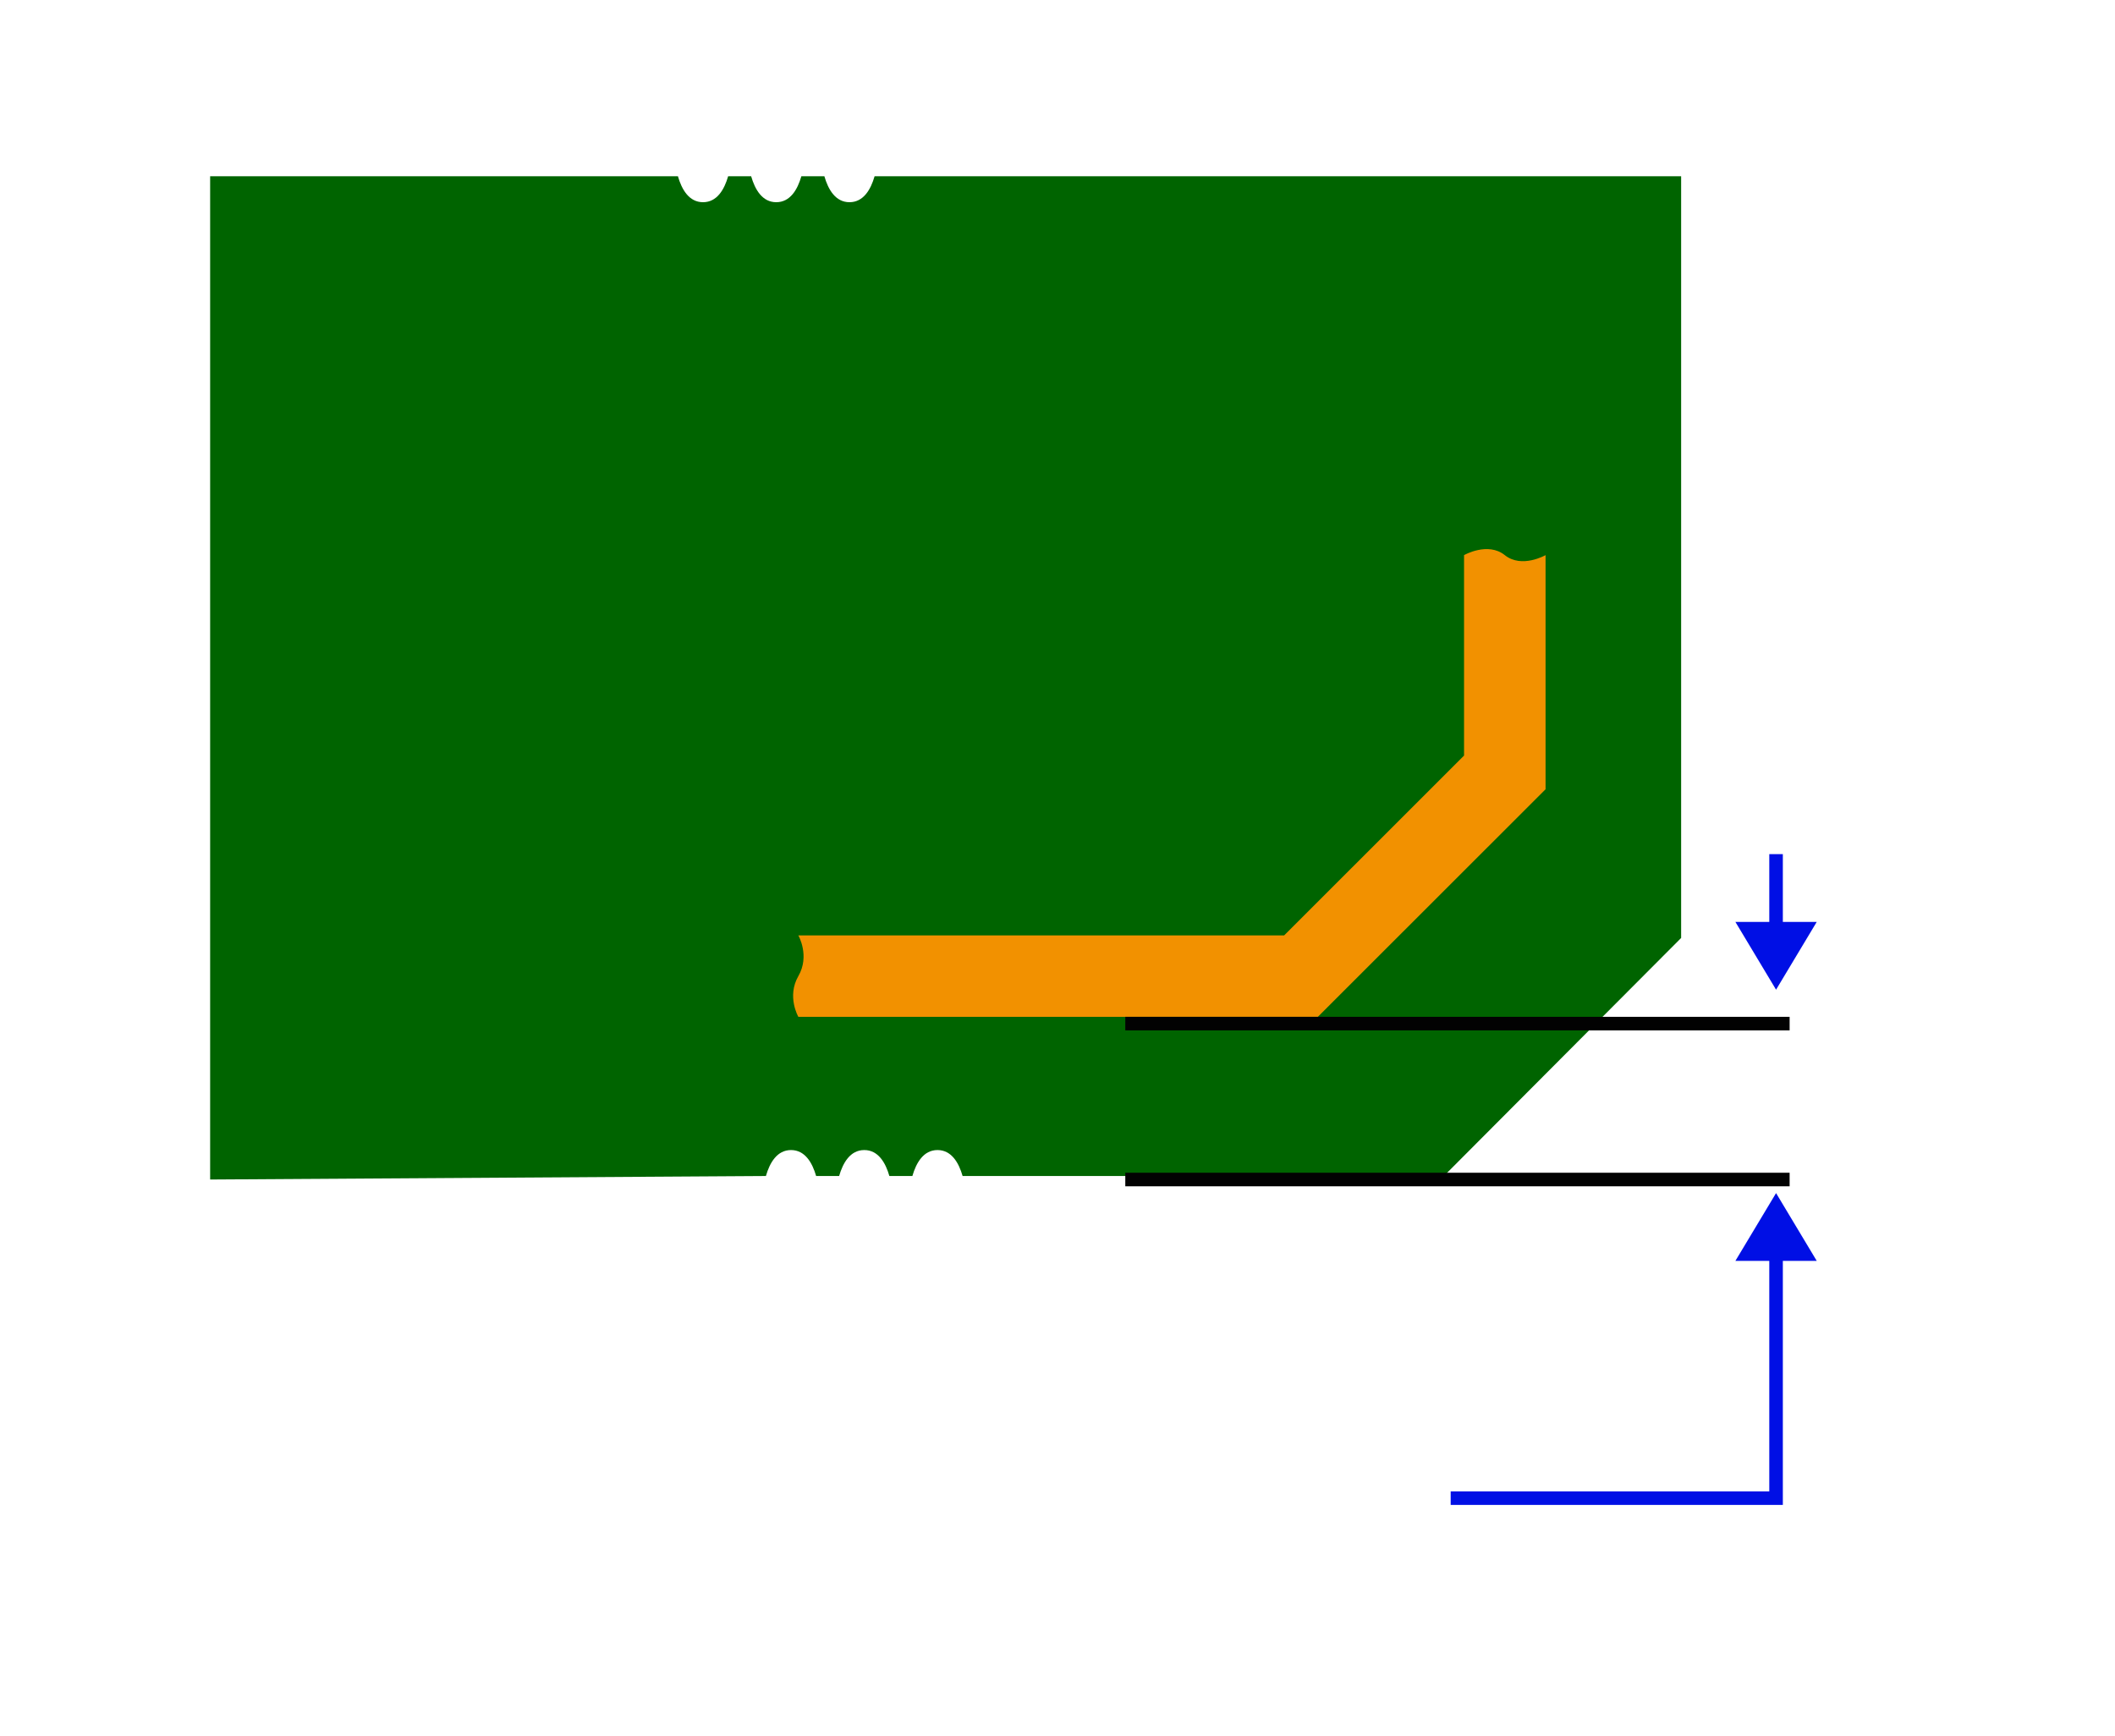
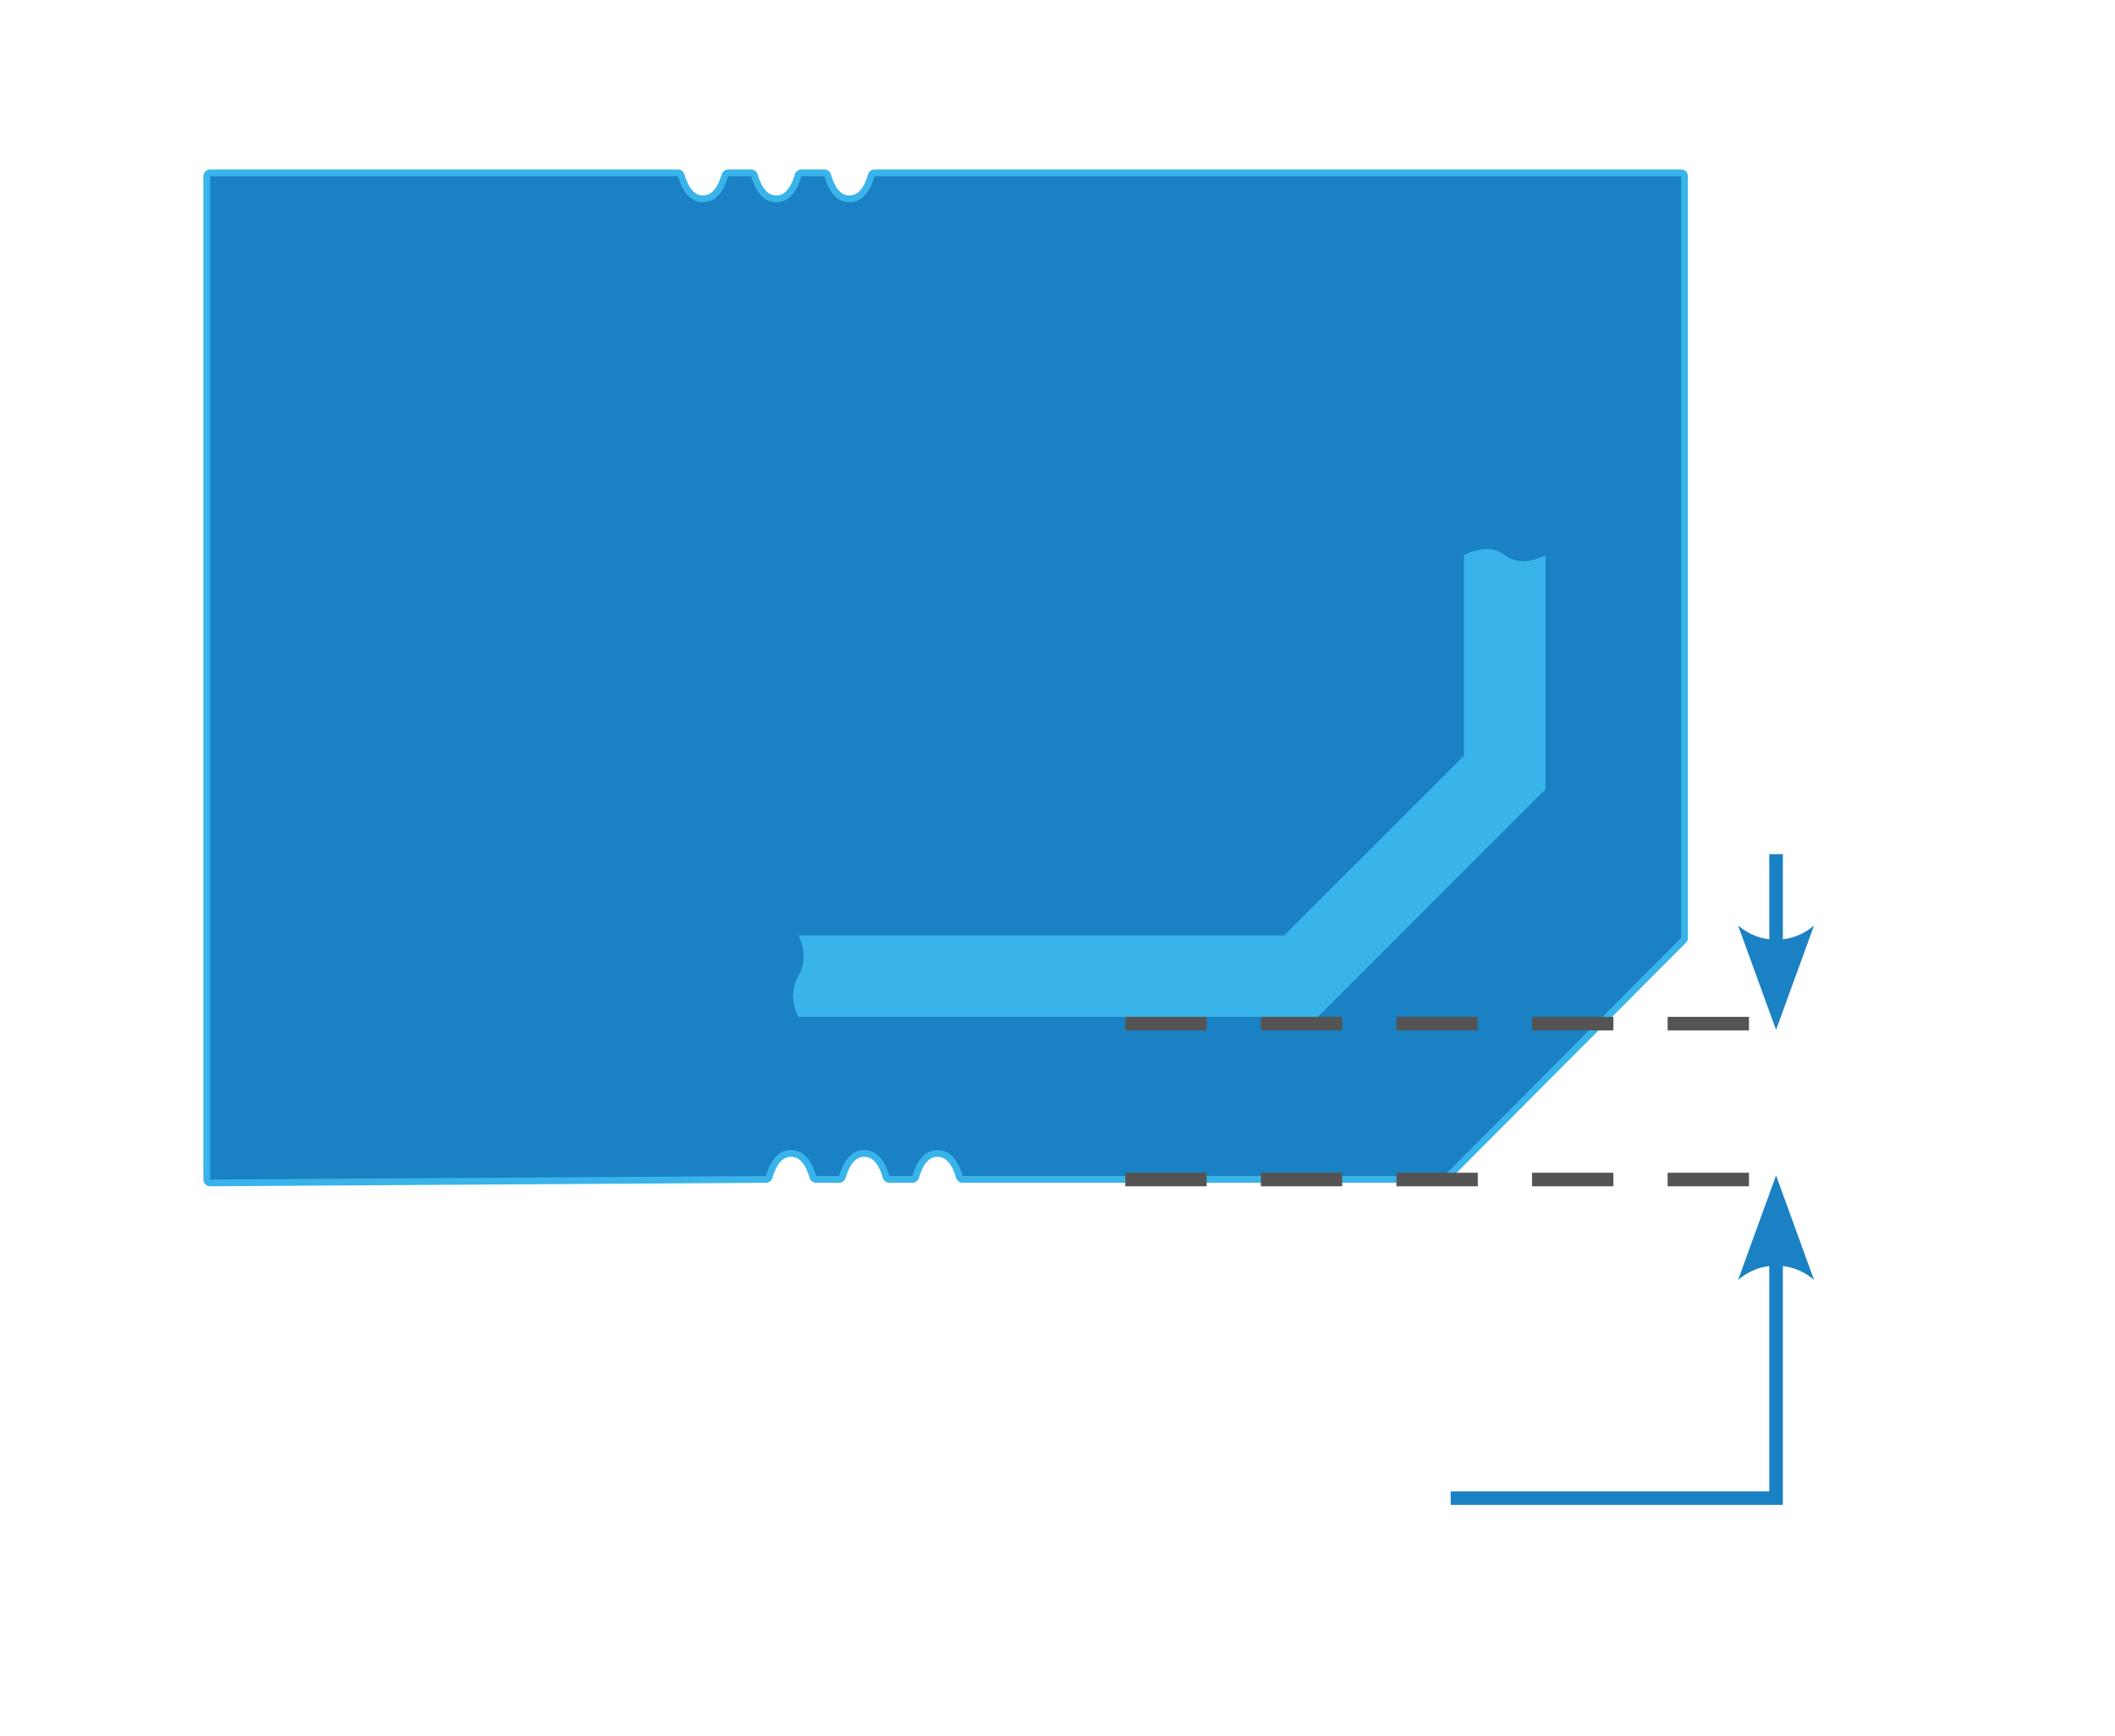
<svg xmlns="http://www.w3.org/2000/svg" width="312" height="256" viewBox="0 0 82.55 67.733" version="1.1" id="svg5" xml:space="preserve">
  <defs id="defs2">
-     <marker style="overflow:visible" id="marker15935" refX="0" refY="0" orient="auto-start-reverse" markerWidth="5" markerHeight="6" viewBox="0 0 5.324 6.155" preserveAspectRatio="none">
-       <path transform="scale(0.5)" style="fill:context-stroke;fill-rule:evenodd;stroke:context-stroke;stroke-width:1pt" d="M 5.77,0 -2.88,5 V -5 Z" id="path15933" />
+     <marker style="overflow:visible" id="marker1" refX="0" refY="0" orient="auto-start-reverse" markerWidth="1" markerHeight="1" viewBox="0 0 1 1" preserveAspectRatio="xMidYMid">
+       <path transform="scale(0.7)" d="M -2,-4 9,0 -2,4 c 2,-2.33 2,-5.66 0,-8 z" style="fill:context-stroke;fill-rule:evenodd;stroke:none" id="path1" />
+     </marker>
+     <marker style="overflow:visible" id="ConcaveTriangle" refX="0" refY="0" orient="auto-start-reverse" markerWidth="1" markerHeight="1" viewBox="0 0 1 1" preserveAspectRatio="xMidYMid">
+       <path transform="scale(0.7)" d="M -2,-4 9,0 -2,4 c 2,-2.33 2,-5.66 0,-8 z" style="fill:context-stroke;fill-rule:evenodd;stroke:none" id="path7" />
    </marker>
  </defs>
  <g id="layer3" style="display:inline">
-     <path id="path18254" style="display:inline;fill:#006400;fill-opacity:1;stroke:none;stroke-width:0.529;stroke-linejoin:round;stroke-dasharray:none;stroke-opacity:1;paint-order:stroke fill markers" d="M 8.202,6.879 V 46.037 l 21.692,-0.137 c 0.149,-0.517 0.434,-1.013 0.98,-1.013 0.546,0 0.831,0.495 0.98,1.013 h 0.898 c 0.149,-0.517 0.434,-1.013 0.981,-1.013 0.546,0 0.831,0.495 0.98,1.013 h 0.898 c 0.149,-0.517 0.434,-1.013 0.98,-1.013 0.546,0 0.831,0.495 0.98,1.013 h 18.785 l 9.26,-9.291 V 6.879 H 34.136 c -0.149,0.517 -0.434,1.013 -0.98,1.013 -0.546,0 -0.831,-0.495 -0.98,-1.013 h -0.898 c -0.149,0.517 -0.434,1.013 -0.98,1.013 -0.546,0 -0.831,-0.495 -0.98,-1.013 h -0.898 c -0.149,0.517 -0.434,1.013 -0.98,1.013 -0.546,0 -0.831,-0.495 -0.98,-1.013 z" />
+     <path id="path18254" style="display:inline;fill:#1a81c4;fill-opacity:1;stroke:#39b4ea;stroke-width:0.529;stroke-linejoin:round;stroke-dasharray:none;stroke-opacity:1;paint-order:stroke fill markers" d="M 8.202,6.879 V 46.037 l 21.692,-0.137 c 0.149,-0.517 0.434,-1.013 0.98,-1.013 0.546,0 0.831,0.495 0.98,1.013 h 0.898 c 0.149,-0.517 0.434,-1.013 0.981,-1.013 0.546,0 0.831,0.495 0.98,1.013 h 0.898 c 0.149,-0.517 0.434,-1.013 0.98,-1.013 0.546,0 0.831,0.495 0.98,1.013 h 18.785 l 9.26,-9.291 V 6.879 H 34.136 c -0.149,0.517 -0.434,1.013 -0.98,1.013 -0.546,0 -0.831,-0.495 -0.98,-1.013 h -0.898 c -0.149,0.517 -0.434,1.013 -0.98,1.013 -0.546,0 -0.831,-0.495 -0.98,-1.013 h -0.898 c -0.149,0.517 -0.434,1.013 -0.98,1.013 -0.546,0 -0.831,-0.495 -0.98,-1.013 z" />
  </g>
  <g id="layer2" style="display:inline" transform="translate(-22.22495,-6.349995)">
-     <path style="color:#000000;fill:#f29100;stroke-width:1;-inkscape-stroke:none" d="m 79.368,28.017 v 7.823 l -7.022,7.019 H 53.385 c 0,0 0.459,0.794 0,1.589 -0.459,0.795 0,1.589 0,1.589 h 20.277 l 8.887,-8.881 v -9.139 c 0,0 -0.929,0.531 -1.591,0 -0.662,-0.531 -1.591,0 -1.591,0 z" id="path15053" />
+     <path style="color:#000000;fill:#39b4ea;stroke-width:1;-inkscape-stroke:none;fill-opacity:1" d="m 79.368,28.017 v 7.823 l -7.022,7.019 H 53.385 c 0,0 0.459,0.794 0,1.589 -0.459,0.795 0,1.589 0,1.589 h 20.277 l 8.887,-8.881 v -9.139 c 0,0 -0.929,0.531 -1.591,0 -0.662,-0.531 -1.591,0 -1.591,0 z" id="path15053" />
  </g>
  <g id="layer1" transform="translate(-22.22495,-6.349995)">
-     <path style="display:inline;fill:none;stroke:#020202;stroke-width:0.529;stroke-linecap:butt;stroke-linejoin:miter;stroke-dasharray:none;stroke-opacity:1" d="M 66.146,46.302 H 92.075" id="path15783" />
-     <path style="display:inline;fill:none;stroke:#020202;stroke-width:0.529;stroke-linecap:butt;stroke-linejoin:miter;stroke-dasharray:none;stroke-opacity:1" d="M 66.146,52.387 H 92.075" id="path15785" />
-     <path style="display:inline;fill:none;stroke:#000fe5;stroke-width:0.529;stroke-linecap:butt;stroke-linejoin:miter;stroke-dasharray:none;stroke-opacity:1;marker-end:url(#marker15935)" d="m 91.546,39.687 6e-6,3.527" id="path15787" />
-     <path style="display:inline;fill:none;stroke:#000fe5;stroke-width:0.529;stroke-linecap:butt;stroke-linejoin:miter;stroke-dasharray:none;stroke-opacity:1;marker-start:url(#marker15935)" d="m 91.546,54.681 v 3.203 6.939 H 78.846" id="path15929" />
+     <path style="display:inline;fill:none;stroke:#545454;stroke-width:0.529;stroke-linecap:butt;stroke-linejoin:miter;stroke-dasharray:3.175, 2.117;stroke-opacity:1;stroke-dashoffset:0" d="M 66.146,46.302 H 92.075" id="path15783" />
+     <path style="display:inline;fill:none;stroke:#545454;stroke-width:0.529;stroke-linecap:butt;stroke-linejoin:miter;stroke-dasharray:3.175, 2.117;stroke-opacity:1;stroke-dashoffset:0" d="M 66.146,52.387 H 92.075" id="path15785" />
+     <path style="display:inline;fill:none;stroke:#1a81c4;stroke-width:0.529;stroke-linecap:butt;stroke-linejoin:miter;stroke-dasharray:none;stroke-opacity:1;marker-end:url(#ConcaveTriangle)" d="m 91.546,39.687 6e-6,3.527" id="path15787" />
+     <path style="display:inline;fill:none;stroke:#1a81c4;stroke-width:0.529;stroke-linecap:butt;stroke-linejoin:miter;stroke-dasharray:none;stroke-opacity:1;marker-start:url(#marker1)" d="m 91.546,55.562 0,2.321 v 6.939 H 78.846" id="path15929" />
  </g>
</svg>
